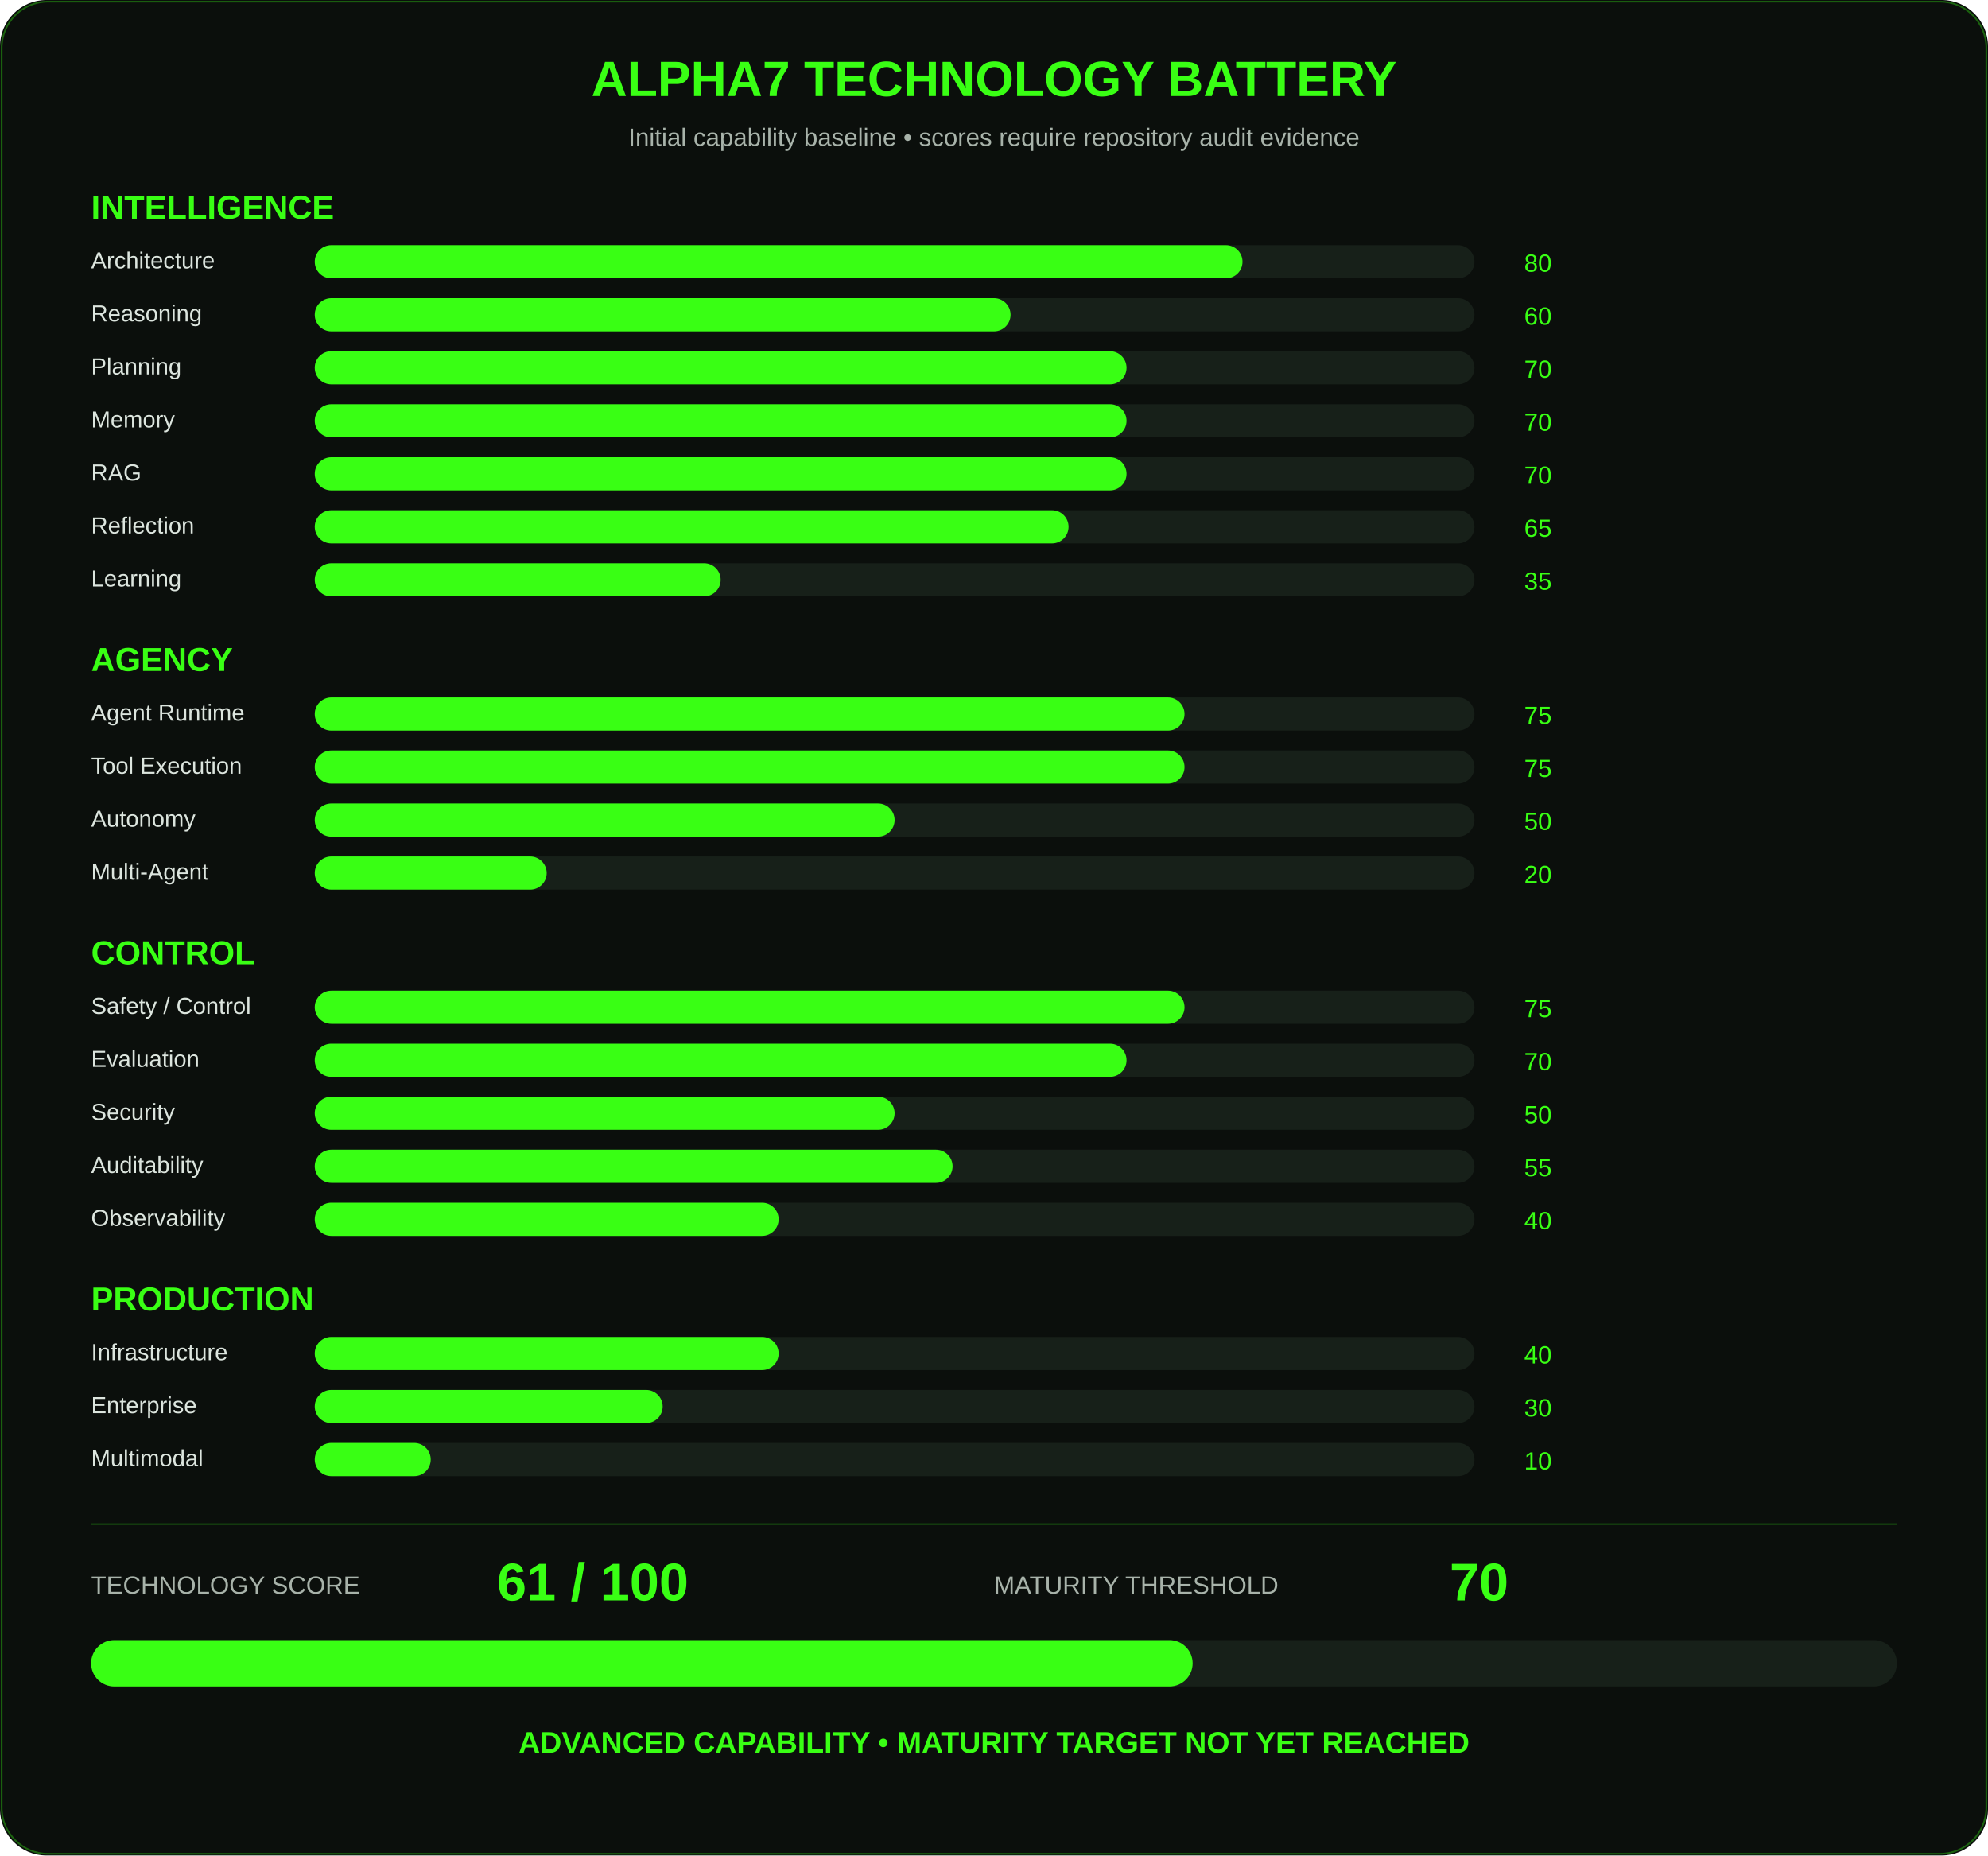
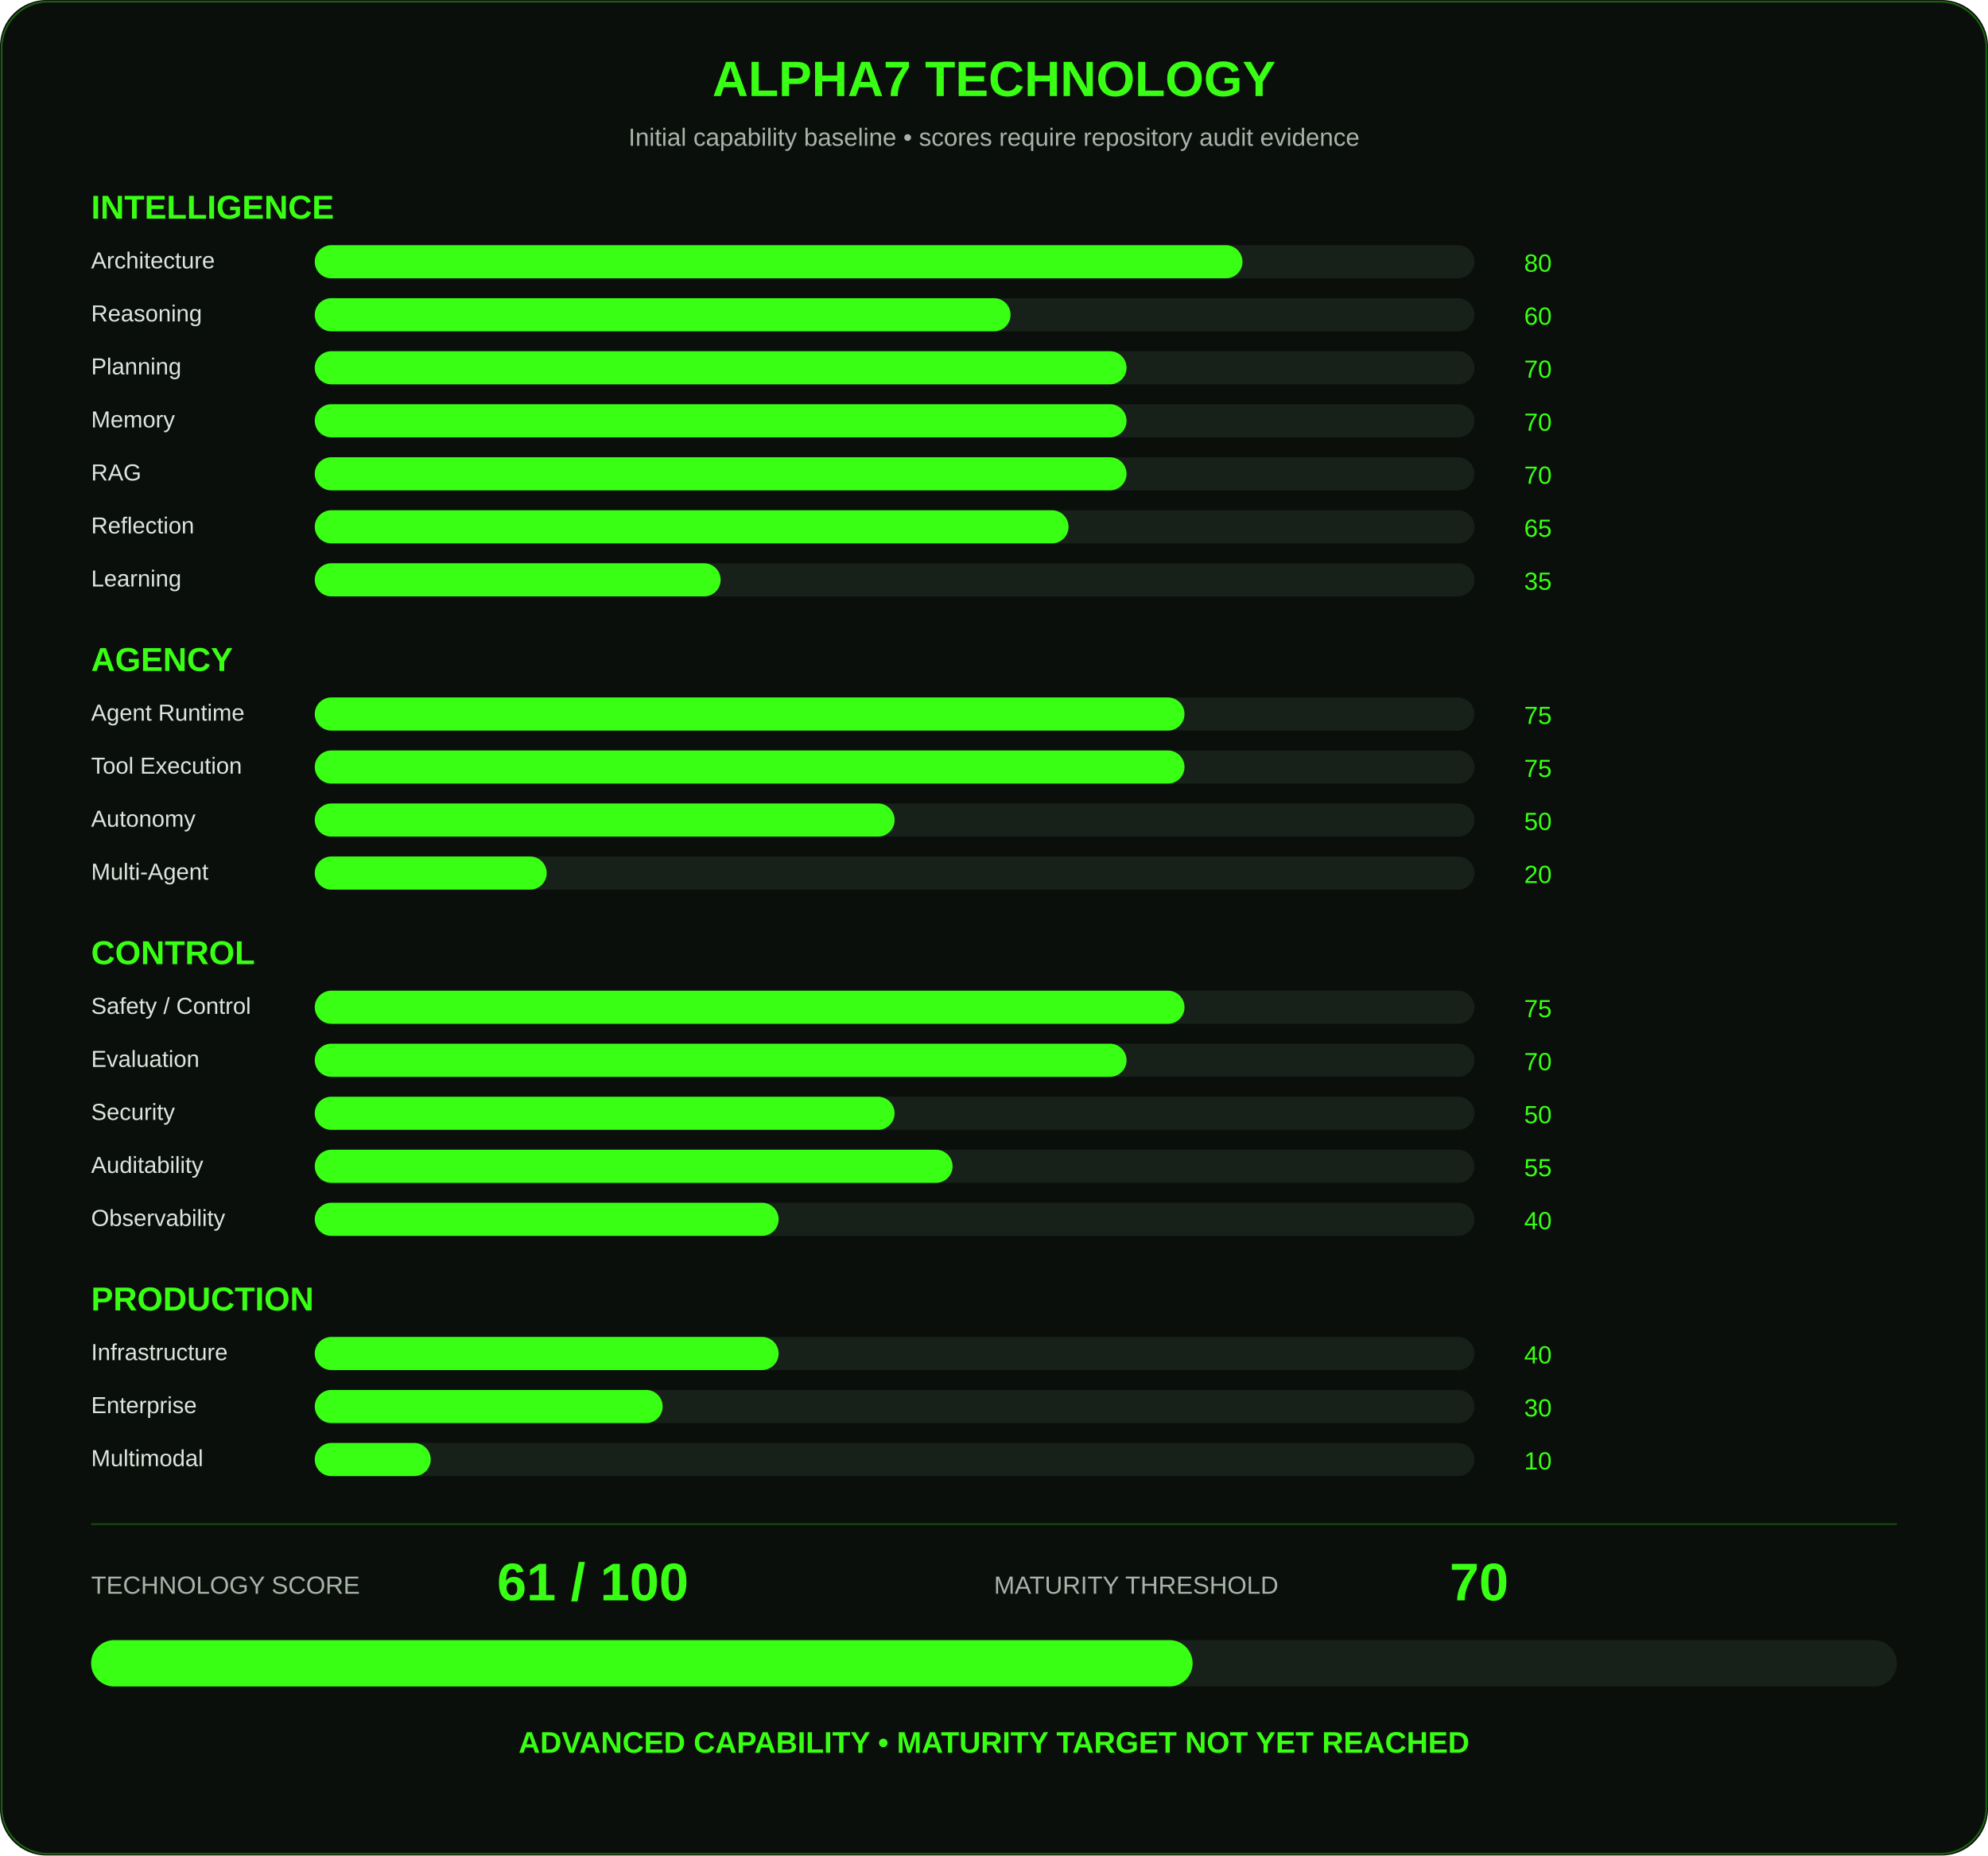
<svg xmlns="http://www.w3.org/2000/svg" width="1200" height="1120" viewBox="0 0 1200 1120">
  <rect width="1200" height="1120" rx="28" fill="#0b0f0c" />
  <rect x="1" y="1" width="1198" height="1118" rx="28" fill="none" stroke="#39ff14" stroke-opacity=".35" />
-   <text x="600" y="58" text-anchor="middle" fill="#39ff14" font-family="Arial,Helvetica,sans-serif" font-size="30" font-weight="700">ALPHA7 TECHNOLOGY BATTERY</text>
+   <text x="600" y="58" text-anchor="middle" fill="#39ff14" font-family="Arial,Helvetica,sans-serif" font-size="30" font-weight="700">ALPHA7 TECHNOLOGY</text>
  <text x="600" y="88" text-anchor="middle" fill="#a8b3aa" font-family="Arial,Helvetica,sans-serif" font-size="15">Initial capability baseline • scores require repository audit evidence</text>
  <text x="55" y="132" fill="#39ff14" font-family="Arial,Helvetica,sans-serif" font-size="20" font-weight="700">INTELLIGENCE</text>
  <text x="55" y="162" fill="#dce5de" font-family="Arial,Helvetica,sans-serif" font-size="14">Architecture</text>
  <rect x="190" y="148" width="700" height="20" rx="10" fill="#172019" />
  <rect x="190" y="148" width="560" height="20" rx="10" fill="#39ff14" />
  <text x="920" y="164" fill="#39ff14" font-family="Arial" font-size="15">80</text>
  <text x="55" y="194" fill="#dce5de" font-family="Arial" font-size="14">Reasoning</text>
  <rect x="190" y="180" width="700" height="20" rx="10" fill="#172019" />
  <rect x="190" y="180" width="420" height="20" rx="10" fill="#39ff14" />
  <text x="920" y="196" fill="#39ff14" font-family="Arial" font-size="15">60</text>
  <text x="55" y="226" fill="#dce5de" font-family="Arial" font-size="14">Planning</text>
  <rect x="190" y="212" width="700" height="20" rx="10" fill="#172019" />
  <rect x="190" y="212" width="490" height="20" rx="10" fill="#39ff14" />
  <text x="920" y="228" fill="#39ff14" font-family="Arial" font-size="15">70</text>
  <text x="55" y="258" fill="#dce5de" font-family="Arial" font-size="14">Memory</text>
  <rect x="190" y="244" width="700" height="20" rx="10" fill="#172019" />
  <rect x="190" y="244" width="490" height="20" rx="10" fill="#39ff14" />
  <text x="920" y="260" fill="#39ff14" font-family="Arial" font-size="15">70</text>
  <text x="55" y="290" fill="#dce5de" font-family="Arial" font-size="14">RAG</text>
  <rect x="190" y="276" width="700" height="20" rx="10" fill="#172019" />
  <rect x="190" y="276" width="490" height="20" rx="10" fill="#39ff14" />
  <text x="920" y="292" fill="#39ff14" font-family="Arial" font-size="15">70</text>
  <text x="55" y="322" fill="#dce5de" font-family="Arial" font-size="14">Reflection</text>
  <rect x="190" y="308" width="700" height="20" rx="10" fill="#172019" />
  <rect x="190" y="308" width="455" height="20" rx="10" fill="#39ff14" />
  <text x="920" y="324" fill="#39ff14" font-family="Arial" font-size="15">65</text>
  <text x="55" y="354" fill="#dce5de" font-family="Arial" font-size="14">Learning</text>
  <rect x="190" y="340" width="700" height="20" rx="10" fill="#172019" />
  <rect x="190" y="340" width="245" height="20" rx="10" fill="#39ff14" />
  <text x="920" y="356" fill="#39ff14" font-family="Arial" font-size="15">35</text>
  <text x="55" y="405" fill="#39ff14" font-family="Arial" font-size="20" font-weight="700">AGENCY</text>
  <text x="55" y="435" fill="#dce5de" font-family="Arial" font-size="14">Agent Runtime</text>
  <rect x="190" y="421" width="700" height="20" rx="10" fill="#172019" />
  <rect x="190" y="421" width="525" height="20" rx="10" fill="#39ff14" />
  <text x="920" y="437" fill="#39ff14" font-family="Arial" font-size="15">75</text>
  <text x="55" y="467" fill="#dce5de" font-family="Arial" font-size="14">Tool Execution</text>
  <rect x="190" y="453" width="700" height="20" rx="10" fill="#172019" />
  <rect x="190" y="453" width="525" height="20" rx="10" fill="#39ff14" />
  <text x="920" y="469" fill="#39ff14" font-family="Arial" font-size="15">75</text>
  <text x="55" y="499" fill="#dce5de" font-family="Arial" font-size="14">Autonomy</text>
  <rect x="190" y="485" width="700" height="20" rx="10" fill="#172019" />
  <rect x="190" y="485" width="350" height="20" rx="10" fill="#39ff14" />
  <text x="920" y="501" fill="#39ff14" font-family="Arial" font-size="15">50</text>
  <text x="55" y="531" fill="#dce5de" font-family="Arial" font-size="14">Multi-Agent</text>
  <rect x="190" y="517" width="700" height="20" rx="10" fill="#172019" />
  <rect x="190" y="517" width="140" height="20" rx="10" fill="#39ff14" />
  <text x="920" y="533" fill="#39ff14" font-family="Arial" font-size="15">20</text>
  <text x="55" y="582" fill="#39ff14" font-family="Arial" font-size="20" font-weight="700">CONTROL</text>
  <text x="55" y="612" fill="#dce5de" font-family="Arial" font-size="14">Safety / Control</text>
  <rect x="190" y="598" width="700" height="20" rx="10" fill="#172019" />
  <rect x="190" y="598" width="525" height="20" rx="10" fill="#39ff14" />
  <text x="920" y="614" fill="#39ff14" font-family="Arial" font-size="15">75</text>
  <text x="55" y="644" fill="#dce5de" font-family="Arial" font-size="14">Evaluation</text>
  <rect x="190" y="630" width="700" height="20" rx="10" fill="#172019" />
  <rect x="190" y="630" width="490" height="20" rx="10" fill="#39ff14" />
  <text x="920" y="646" fill="#39ff14" font-family="Arial" font-size="15">70</text>
  <text x="55" y="676" fill="#dce5de" font-family="Arial" font-size="14">Security</text>
  <rect x="190" y="662" width="700" height="20" rx="10" fill="#172019" />
  <rect x="190" y="662" width="350" height="20" rx="10" fill="#39ff14" />
  <text x="920" y="678" fill="#39ff14" font-family="Arial" font-size="15">50</text>
  <text x="55" y="708" fill="#dce5de" font-family="Arial" font-size="14">Auditability</text>
  <rect x="190" y="694" width="700" height="20" rx="10" fill="#172019" />
  <rect x="190" y="694" width="385" height="20" rx="10" fill="#39ff14" />
  <text x="920" y="710" fill="#39ff14" font-family="Arial" font-size="15">55</text>
  <text x="55" y="740" fill="#dce5de" font-family="Arial" font-size="14">Observability</text>
  <rect x="190" y="726" width="700" height="20" rx="10" fill="#172019" />
  <rect x="190" y="726" width="280" height="20" rx="10" fill="#39ff14" />
  <text x="920" y="742" fill="#39ff14" font-family="Arial" font-size="15">40</text>
  <text x="55" y="791" fill="#39ff14" font-family="Arial" font-size="20" font-weight="700">PRODUCTION</text>
  <text x="55" y="821" fill="#dce5de" font-family="Arial" font-size="14">Infrastructure</text>
  <rect x="190" y="807" width="700" height="20" rx="10" fill="#172019" />
  <rect x="190" y="807" width="280" height="20" rx="10" fill="#39ff14" />
  <text x="920" y="823" fill="#39ff14" font-family="Arial" font-size="15">40</text>
  <text x="55" y="853" fill="#dce5de" font-family="Arial" font-size="14">Enterprise</text>
  <rect x="190" y="839" width="700" height="20" rx="10" fill="#172019" />
  <rect x="190" y="839" width="210" height="20" rx="10" fill="#39ff14" />
  <text x="920" y="855" fill="#39ff14" font-family="Arial" font-size="15">30</text>
  <text x="55" y="885" fill="#dce5de" font-family="Arial" font-size="14">Multimodal</text>
  <rect x="190" y="871" width="700" height="20" rx="10" fill="#172019" />
  <rect x="190" y="871" width="70" height="20" rx="10" fill="#39ff14" />
  <text x="920" y="887" fill="#39ff14" font-family="Arial" font-size="15">10</text>
  <line x1="55" y1="920" x2="1145" y2="920" stroke="#39ff14" stroke-opacity=".25" />
  <text x="55" y="962" fill="#a8b3aa" font-family="Arial" font-size="15">TECHNOLOGY SCORE</text>
  <text x="300" y="966" fill="#39ff14" font-family="Arial" font-size="32" font-weight="700">61 / 100</text>
  <text x="600" y="962" fill="#a8b3aa" font-family="Arial" font-size="15">MATURITY THRESHOLD</text>
  <text x="875" y="966" fill="#39ff14" font-family="Arial" font-size="32" font-weight="700">70</text>
  <rect x="55" y="990" width="1090" height="28" rx="14" fill="#172019" />
  <rect x="55" y="990" width="664.9" height="28" rx="14" fill="#39ff14" />
  <text x="600" y="1058" text-anchor="middle" fill="#39ff14" font-family="Arial,Helvetica,sans-serif" font-size="18" font-weight="700">ADVANCED CAPABILITY • MATURITY TARGET NOT YET REACHED</text>
</svg>
